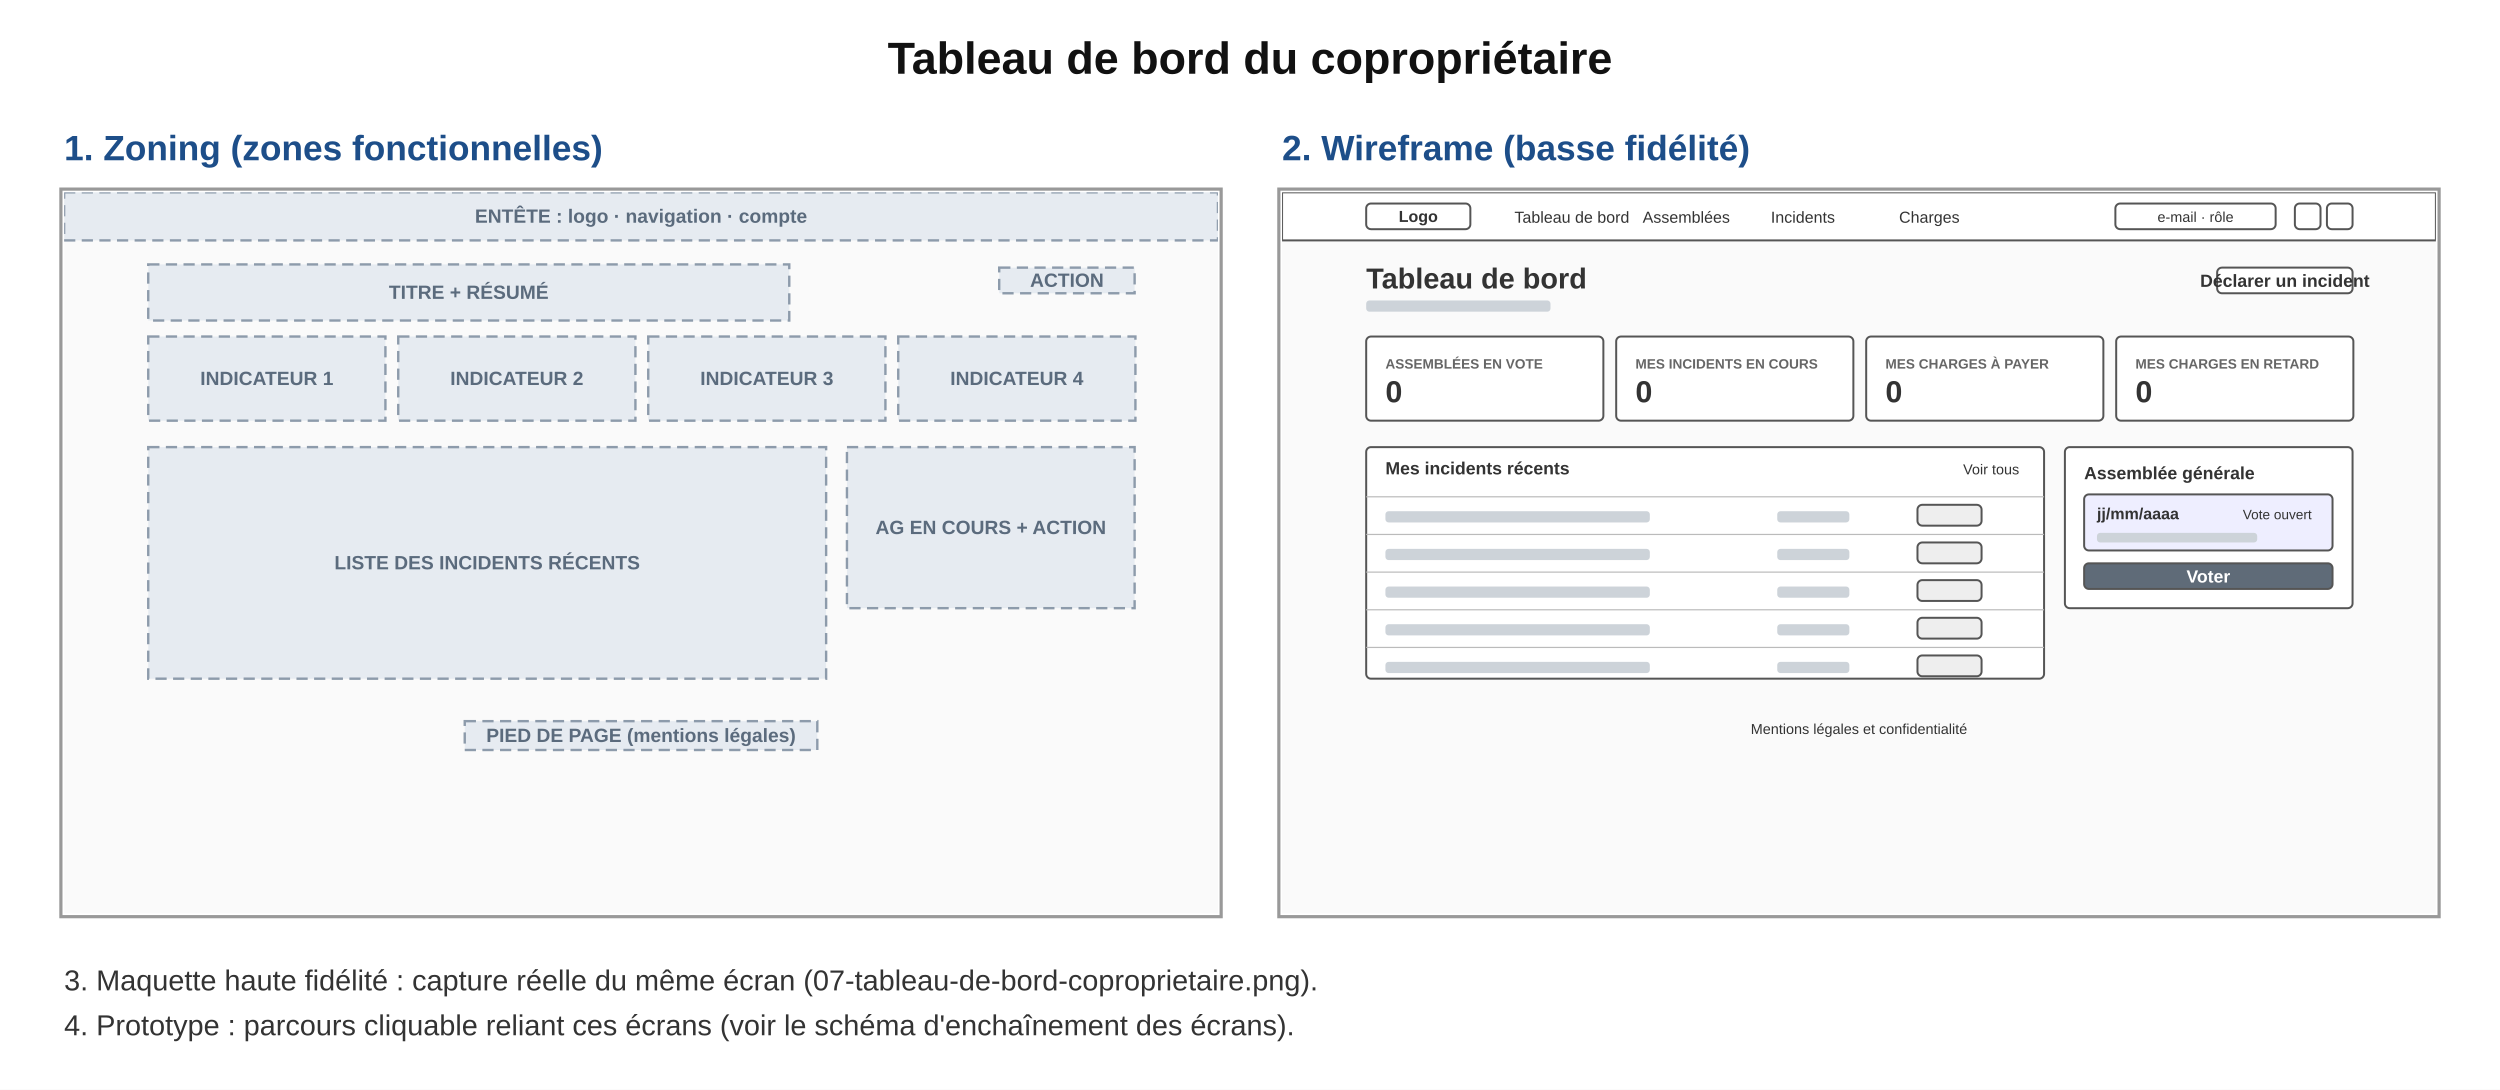
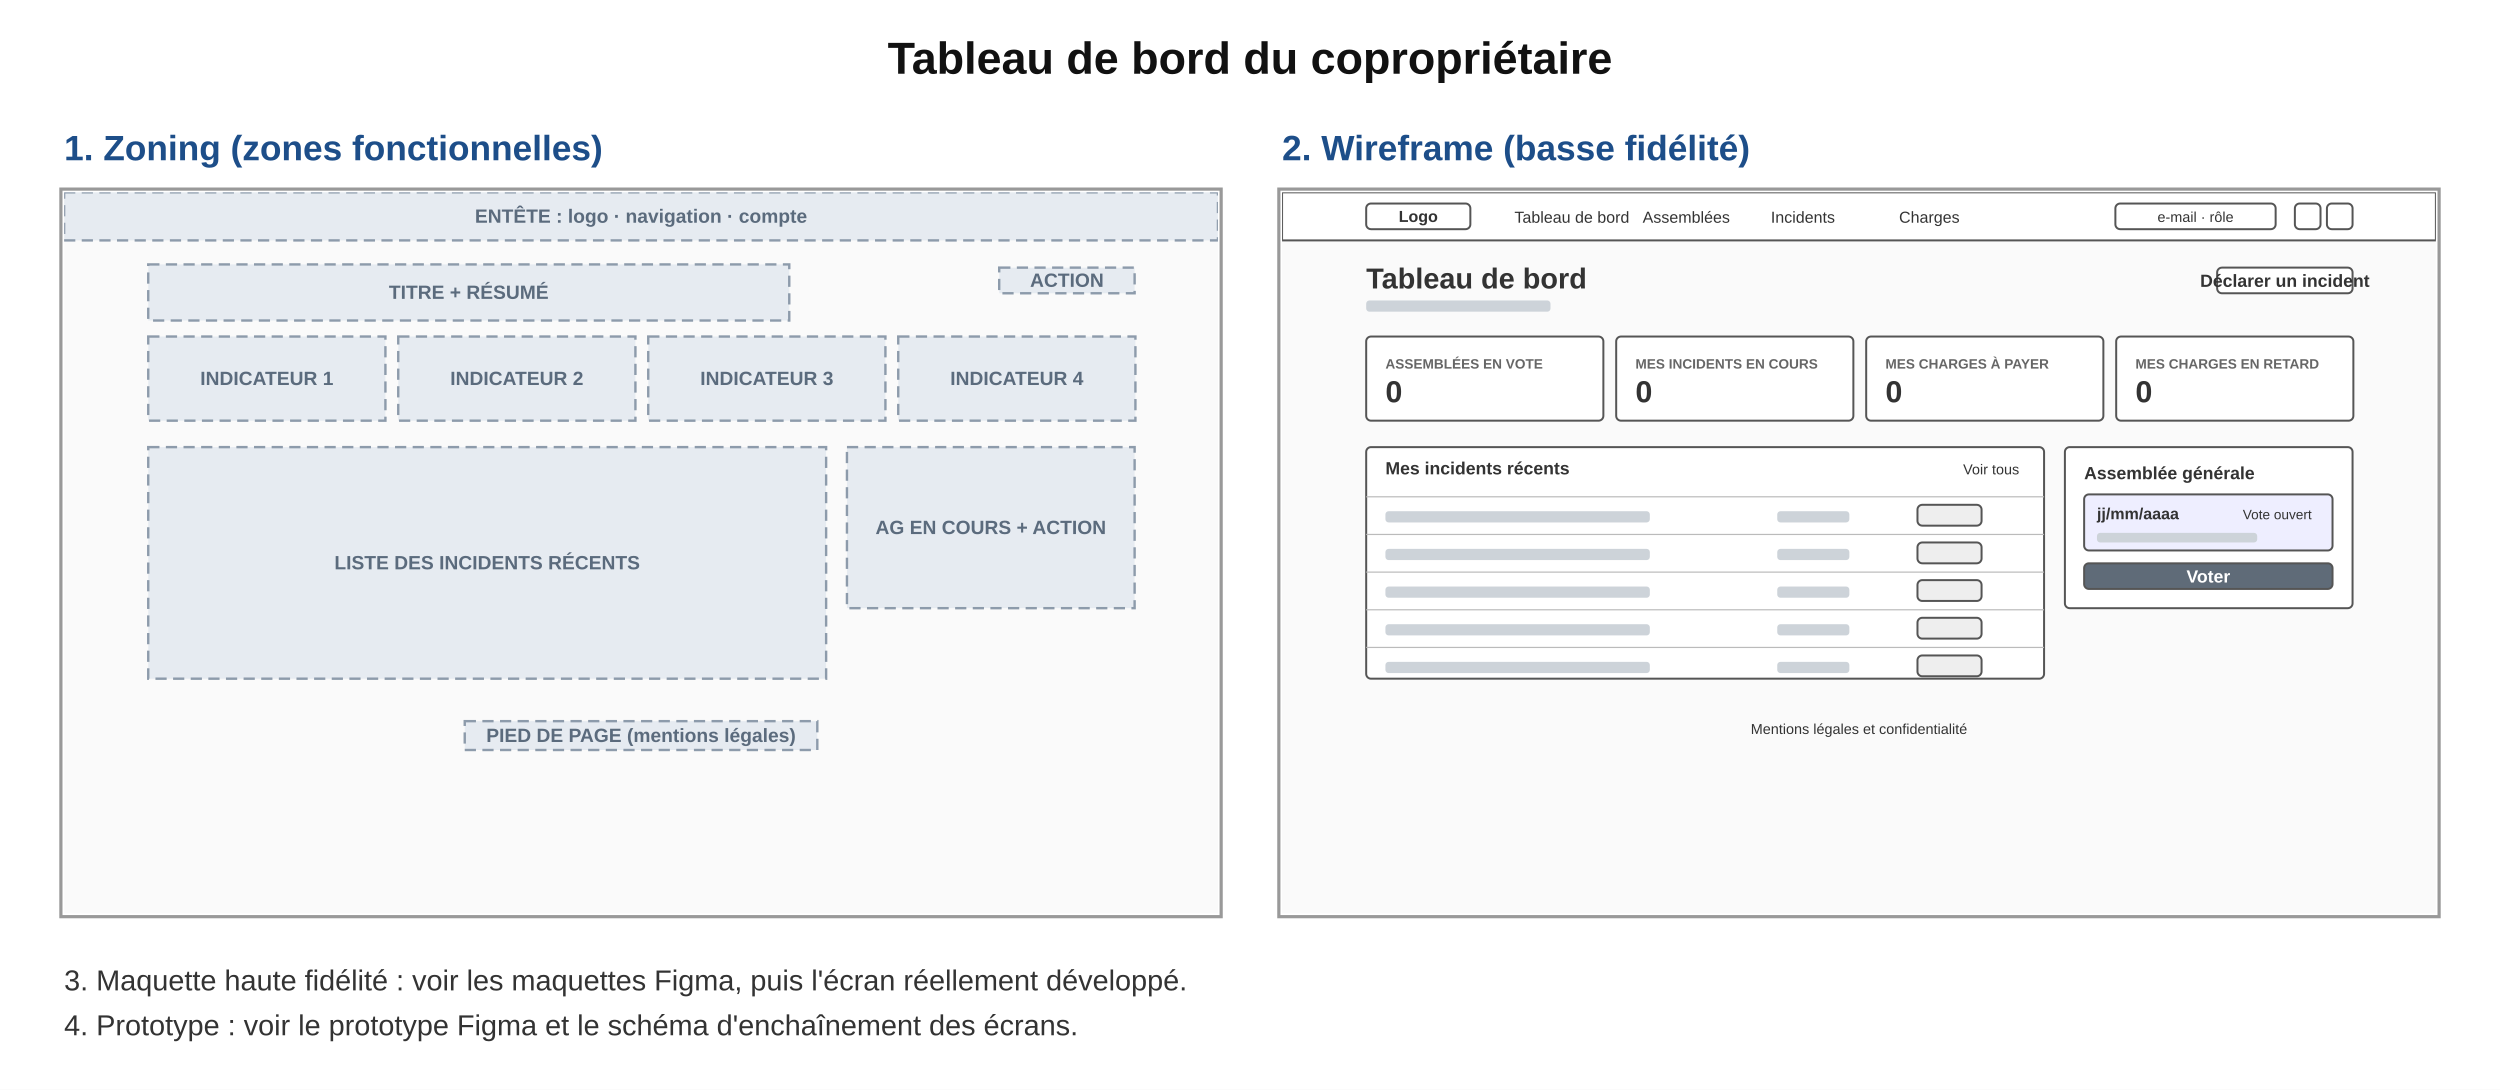
<svg xmlns="http://www.w3.org/2000/svg" width="1560" height="680" viewBox="0 0 1560 680">
  <rect width="100%" height="100%" fill="#ffffff" />
  <text x="780" y="46" font-size="28" font-weight="bold" text-anchor="middle" fill="#111" font-family="Arial, Helvetica, sans-serif">Tableau de bord du copropriétaire</text>
  <text x="40" y="100" font-size="22" font-weight="bold" text-anchor="start" fill="#1d4e89" font-family="Arial, Helvetica, sans-serif">1. Zoning (zones fonctionnelles)</text>
  <rect x="38" y="118" width="724" height="454" fill="#fff" stroke="#999" stroke-width="2" />
  <svg x="40" y="120" width="720" height="450" viewBox="0 0 1440 900">
    <rect width="1440" height="900" fill="#fafafa" />
    <rect x="0" y="0" width="1440" height="60" fill="#e6ebf1" stroke="#8d9bab" stroke-width="3" stroke-dasharray="14,8" />
    <text x="720" y="38" text-anchor="middle" font-size="24" font-weight="bold" fill="#5b6b7d" font-family="Arial, Helvetica, sans-serif">ENTÊTE : logo · navigation · compte</text>
    <rect x="105" y="90" width="800" height="70" fill="#e6ebf1" stroke="#8d9bab" stroke-width="3" stroke-dasharray="14,8" />
    <text x="505" y="133" text-anchor="middle" font-size="24" font-weight="bold" fill="#5b6b7d" font-family="Arial, Helvetica, sans-serif">TITRE + RÉSUMÉ</text>
    <rect x="1167" y="94" width="169" height="32" fill="#e6ebf1" stroke="#8d9bab" stroke-width="3" stroke-dasharray="14,8" />
    <text x="1251.5" y="118" text-anchor="middle" font-size="24" font-weight="bold" fill="#5b6b7d" font-family="Arial, Helvetica, sans-serif">ACTION</text>
    <rect x="105" y="180" width="296" height="105" fill="#e6ebf1" stroke="#8d9bab" stroke-width="3" stroke-dasharray="14,8" />
    <text x="253" y="240.5" text-anchor="middle" font-size="24" font-weight="bold" fill="#5b6b7d" font-family="Arial, Helvetica, sans-serif">INDICATEUR 1</text>
    <rect x="417" y="180" width="296" height="105" fill="#e6ebf1" stroke="#8d9bab" stroke-width="3" stroke-dasharray="14,8" />
    <text x="565" y="240.5" text-anchor="middle" font-size="24" font-weight="bold" fill="#5b6b7d" font-family="Arial, Helvetica, sans-serif">INDICATEUR 2</text>
    <rect x="729" y="180" width="296" height="105" fill="#e6ebf1" stroke="#8d9bab" stroke-width="3" stroke-dasharray="14,8" />
    <text x="877" y="240.5" text-anchor="middle" font-size="24" font-weight="bold" fill="#5b6b7d" font-family="Arial, Helvetica, sans-serif">INDICATEUR 3</text>
    <rect x="1041" y="180" width="296" height="105" fill="#e6ebf1" stroke="#8d9bab" stroke-width="3" stroke-dasharray="14,8" />
    <text x="1189" y="240.5" text-anchor="middle" font-size="24" font-weight="bold" fill="#5b6b7d" font-family="Arial, Helvetica, sans-serif">INDICATEUR 4</text>
    <rect x="105" y="318" width="846" height="289" fill="#e6ebf1" stroke="#8d9bab" stroke-width="3" stroke-dasharray="14,8" />
    <text x="528" y="470.5" text-anchor="middle" font-size="24" font-weight="bold" fill="#5b6b7d" font-family="Arial, Helvetica, sans-serif">LISTE DES INCIDENTS RÉCENTS</text>
    <rect x="977" y="318" width="359" height="201" fill="#e6ebf1" stroke="#8d9bab" stroke-width="3" stroke-dasharray="14,8" />
    <text x="1156.5" y="426.5" text-anchor="middle" font-size="24" font-weight="bold" fill="#5b6b7d" font-family="Arial, Helvetica, sans-serif">AG EN COURS + ACTION</text>
    <rect x="500" y="660" width="440" height="36" fill="#e6ebf1" stroke="#8d9bab" stroke-width="3" stroke-dasharray="14,8" />
    <text x="720" y="686" text-anchor="middle" font-size="24" font-weight="bold" fill="#5b6b7d" font-family="Arial, Helvetica, sans-serif">PIED DE PAGE (mentions légales)</text>
  </svg>
  <text x="800" y="100" font-size="22" font-weight="bold" text-anchor="start" fill="#1d4e89" font-family="Arial, Helvetica, sans-serif">2. Wireframe (basse fidélité)</text>
  <rect x="798" y="118" width="724" height="454" fill="#fff" stroke="#999" stroke-width="2" />
  <svg x="800" y="120" width="720" height="450" viewBox="0 0 1440 900">
    <rect width="1440" height="900" fill="#fafafa" />
    <rect x="0" y="0" width="1440" height="60" fill="#fff" stroke="#555" stroke-width="2.5" />
    <rect x="105" y="14" width="130" height="32" rx="6" fill="#fff" stroke="#555" stroke-width="2.5" />
    <text x="170" y="37" font-size="20" font-weight="bold" text-anchor="middle" fill="#333" font-family="Arial, Helvetica, sans-serif">Logo</text>
    <text x="290" y="38" font-size="20" font-weight="normal" text-anchor="start" fill="#333" font-family="Arial, Helvetica, sans-serif">Tableau de bord</text>
    <text x="450" y="38" font-size="20" font-weight="normal" text-anchor="start" fill="#333" font-family="Arial, Helvetica, sans-serif">Assemblées</text>
    <text x="610" y="38" font-size="20" font-weight="normal" text-anchor="start" fill="#333" font-family="Arial, Helvetica, sans-serif">Incidents</text>
    <text x="770" y="38" font-size="20" font-weight="normal" text-anchor="start" fill="#333" font-family="Arial, Helvetica, sans-serif">Charges</text>
    <rect x="1040" y="14" width="200" height="32" rx="6" fill="#fff" stroke="#555" stroke-width="2.5" />
    <text x="1140" y="37" font-size="18" font-weight="normal" text-anchor="middle" fill="#333" font-family="Arial, Helvetica, sans-serif">e-mail · rôle</text>
    <rect x="1264" y="14" width="32" height="32" rx="6" fill="#fff" stroke="#555" stroke-width="2.5" />
    <rect x="1304" y="14" width="32" height="32" rx="6" fill="#fff" stroke="#555" stroke-width="2.5" />
    <text x="105" y="120" font-size="36" font-weight="bold" text-anchor="start" fill="#333" font-family="Arial, Helvetica, sans-serif">Tableau de bord</text>
    <rect x="105" y="135" width="230" height="14" rx="4" fill="#cdd3d9" />
    <rect x="1167" y="94" width="169" height="32" rx="6" fill="#fff" stroke="#555" stroke-width="2.5" />
    <text x="1251.5" y="118" font-size="22" font-weight="bold" text-anchor="middle" fill="#333" font-family="Arial, Helvetica, sans-serif">Déclarer un incident</text>
    <rect x="105" y="180" width="296" height="105" rx="6" fill="#fff" stroke="#555" stroke-width="2.5" />
    <text x="129" y="220" font-size="17" font-weight="bold" text-anchor="start" fill="#666" font-family="Arial, Helvetica, sans-serif">ASSEMBLÉES EN VOTE</text>
    <text x="129" y="262" font-size="38" font-weight="bold" text-anchor="start" fill="#333" font-family="Arial, Helvetica, sans-serif">0</text>
    <rect x="417" y="180" width="296" height="105" rx="6" fill="#fff" stroke="#555" stroke-width="2.5" />
    <text x="441" y="220" font-size="17" font-weight="bold" text-anchor="start" fill="#666" font-family="Arial, Helvetica, sans-serif">MES INCIDENTS EN COURS</text>
    <text x="441" y="262" font-size="38" font-weight="bold" text-anchor="start" fill="#333" font-family="Arial, Helvetica, sans-serif">0</text>
    <rect x="729" y="180" width="296" height="105" rx="6" fill="#fff" stroke="#555" stroke-width="2.5" />
    <text x="753" y="220" font-size="17" font-weight="bold" text-anchor="start" fill="#666" font-family="Arial, Helvetica, sans-serif">MES CHARGES À PAYER</text>
    <text x="753" y="262" font-size="38" font-weight="bold" text-anchor="start" fill="#333" font-family="Arial, Helvetica, sans-serif">0</text>
    <rect x="1041" y="180" width="296" height="105" rx="6" fill="#fff" stroke="#555" stroke-width="2.5" />
    <text x="1065" y="220" font-size="17" font-weight="bold" text-anchor="start" fill="#666" font-family="Arial, Helvetica, sans-serif">MES CHARGES EN RETARD</text>
    <text x="1065" y="262" font-size="38" font-weight="bold" text-anchor="start" fill="#333" font-family="Arial, Helvetica, sans-serif">0</text>
    <rect x="105" y="318" width="846" height="289" rx="6" fill="#fff" stroke="#555" stroke-width="2.5" />
    <text x="129" y="352" font-size="22" font-weight="bold" text-anchor="start" fill="#333" font-family="Arial, Helvetica, sans-serif">Mes incidents récents</text>
    <text x="920" y="352" font-size="18" font-weight="normal" text-anchor="end" fill="#333" font-family="Arial, Helvetica, sans-serif">Voir tous</text>
    <line x1="105" y1="380" x2="951" y2="380" stroke="#bbb" stroke-width="1.5" />
    <rect x="129" y="398" width="330" height="14" rx="4" fill="#cdd3d9" />
    <rect x="618" y="398" width="90" height="14" rx="4" fill="#cdd3d9" />
    <rect x="793" y="390" width="80" height="26" rx="6" fill="#eee" stroke="#555" stroke-width="2.5" />
    <line x1="105" y1="427" x2="951" y2="427" stroke="#bbb" stroke-width="1.5" />
    <rect x="129" y="445" width="330" height="14" rx="4" fill="#cdd3d9" />
    <rect x="618" y="445" width="90" height="14" rx="4" fill="#cdd3d9" />
    <rect x="793" y="437" width="80" height="26" rx="6" fill="#eee" stroke="#555" stroke-width="2.5" />
    <line x1="105" y1="474" x2="951" y2="474" stroke="#bbb" stroke-width="1.5" />
    <rect x="129" y="492" width="330" height="14" rx="4" fill="#cdd3d9" />
    <rect x="618" y="492" width="90" height="14" rx="4" fill="#cdd3d9" />
    <rect x="793" y="484" width="80" height="26" rx="6" fill="#eee" stroke="#555" stroke-width="2.5" />
    <line x1="105" y1="521" x2="951" y2="521" stroke="#bbb" stroke-width="1.5" />
    <rect x="129" y="539" width="330" height="14" rx="4" fill="#cdd3d9" />
    <rect x="618" y="539" width="90" height="14" rx="4" fill="#cdd3d9" />
    <rect x="793" y="531" width="80" height="26" rx="6" fill="#eee" stroke="#555" stroke-width="2.5" />
    <line x1="105" y1="568" x2="951" y2="568" stroke="#bbb" stroke-width="1.5" />
    <rect x="129" y="586" width="330" height="14" rx="4" fill="#cdd3d9" />
    <rect x="618" y="586" width="90" height="14" rx="4" fill="#cdd3d9" />
    <rect x="793" y="578" width="80" height="26" rx="6" fill="#eee" stroke="#555" stroke-width="2.5" />
    <rect x="977" y="318" width="359" height="201" rx="6" fill="#fff" stroke="#555" stroke-width="2.5" />
    <text x="1001" y="358" font-size="22" font-weight="bold" text-anchor="start" fill="#333" font-family="Arial, Helvetica, sans-serif">Assemblée générale</text>
    <rect x="1001" y="377" width="310" height="70" rx="6" fill="#eef" stroke="#555" stroke-width="2.5" />
    <text x="1017" y="408" font-size="20" font-weight="bold" text-anchor="start" fill="#333" font-family="Arial, Helvetica, sans-serif">jj/mm/aaaa</text>
    <text x="1285" y="408" font-size="17" font-weight="normal" text-anchor="end" fill="#333" font-family="Arial, Helvetica, sans-serif">Vote ouvert</text>
    <rect x="1017" y="425" width="200" height="12" rx="4" fill="#cdd3d9" />
    <rect x="1001" y="463" width="310" height="32" rx="6" fill="#5f6b78" stroke="#555" stroke-width="2.5" />
    <text x="1156" y="487" font-size="22" font-weight="bold" text-anchor="middle" fill="#fff" font-family="Arial, Helvetica, sans-serif">Voter</text>
    <text x="720" y="676" font-size="18" font-weight="normal" text-anchor="middle" fill="#333" font-family="Arial, Helvetica, sans-serif">Mentions légales et confidentialité</text>
  </svg>
-   <text x="40" y="618" font-size="18" font-weight="normal" text-anchor="start" fill="#333" font-family="Arial, Helvetica, sans-serif">3. Maquette haute fidélité : capture réelle du même écran (07-tableau-de-bord-coproprietaire.png).</text>
-   <text x="40" y="646" font-size="18" font-weight="normal" text-anchor="start" fill="#333" font-family="Arial, Helvetica, sans-serif">4. Prototype : parcours cliquable reliant ces écrans (voir le schéma d'enchaînement des écrans).</text>
+   <text x="40" y="618" font-size="18" font-weight="normal" text-anchor="start" fill="#333" font-family="Arial, Helvetica, sans-serif">3. Maquette haute fidélité : voir les maquettes Figma, puis l'écran réellement développé.</text>
+   <text x="40" y="646" font-size="18" font-weight="normal" text-anchor="start" fill="#333" font-family="Arial, Helvetica, sans-serif">4. Prototype : voir le prototype Figma et le schéma d'enchaînement des écrans.</text>
</svg>
